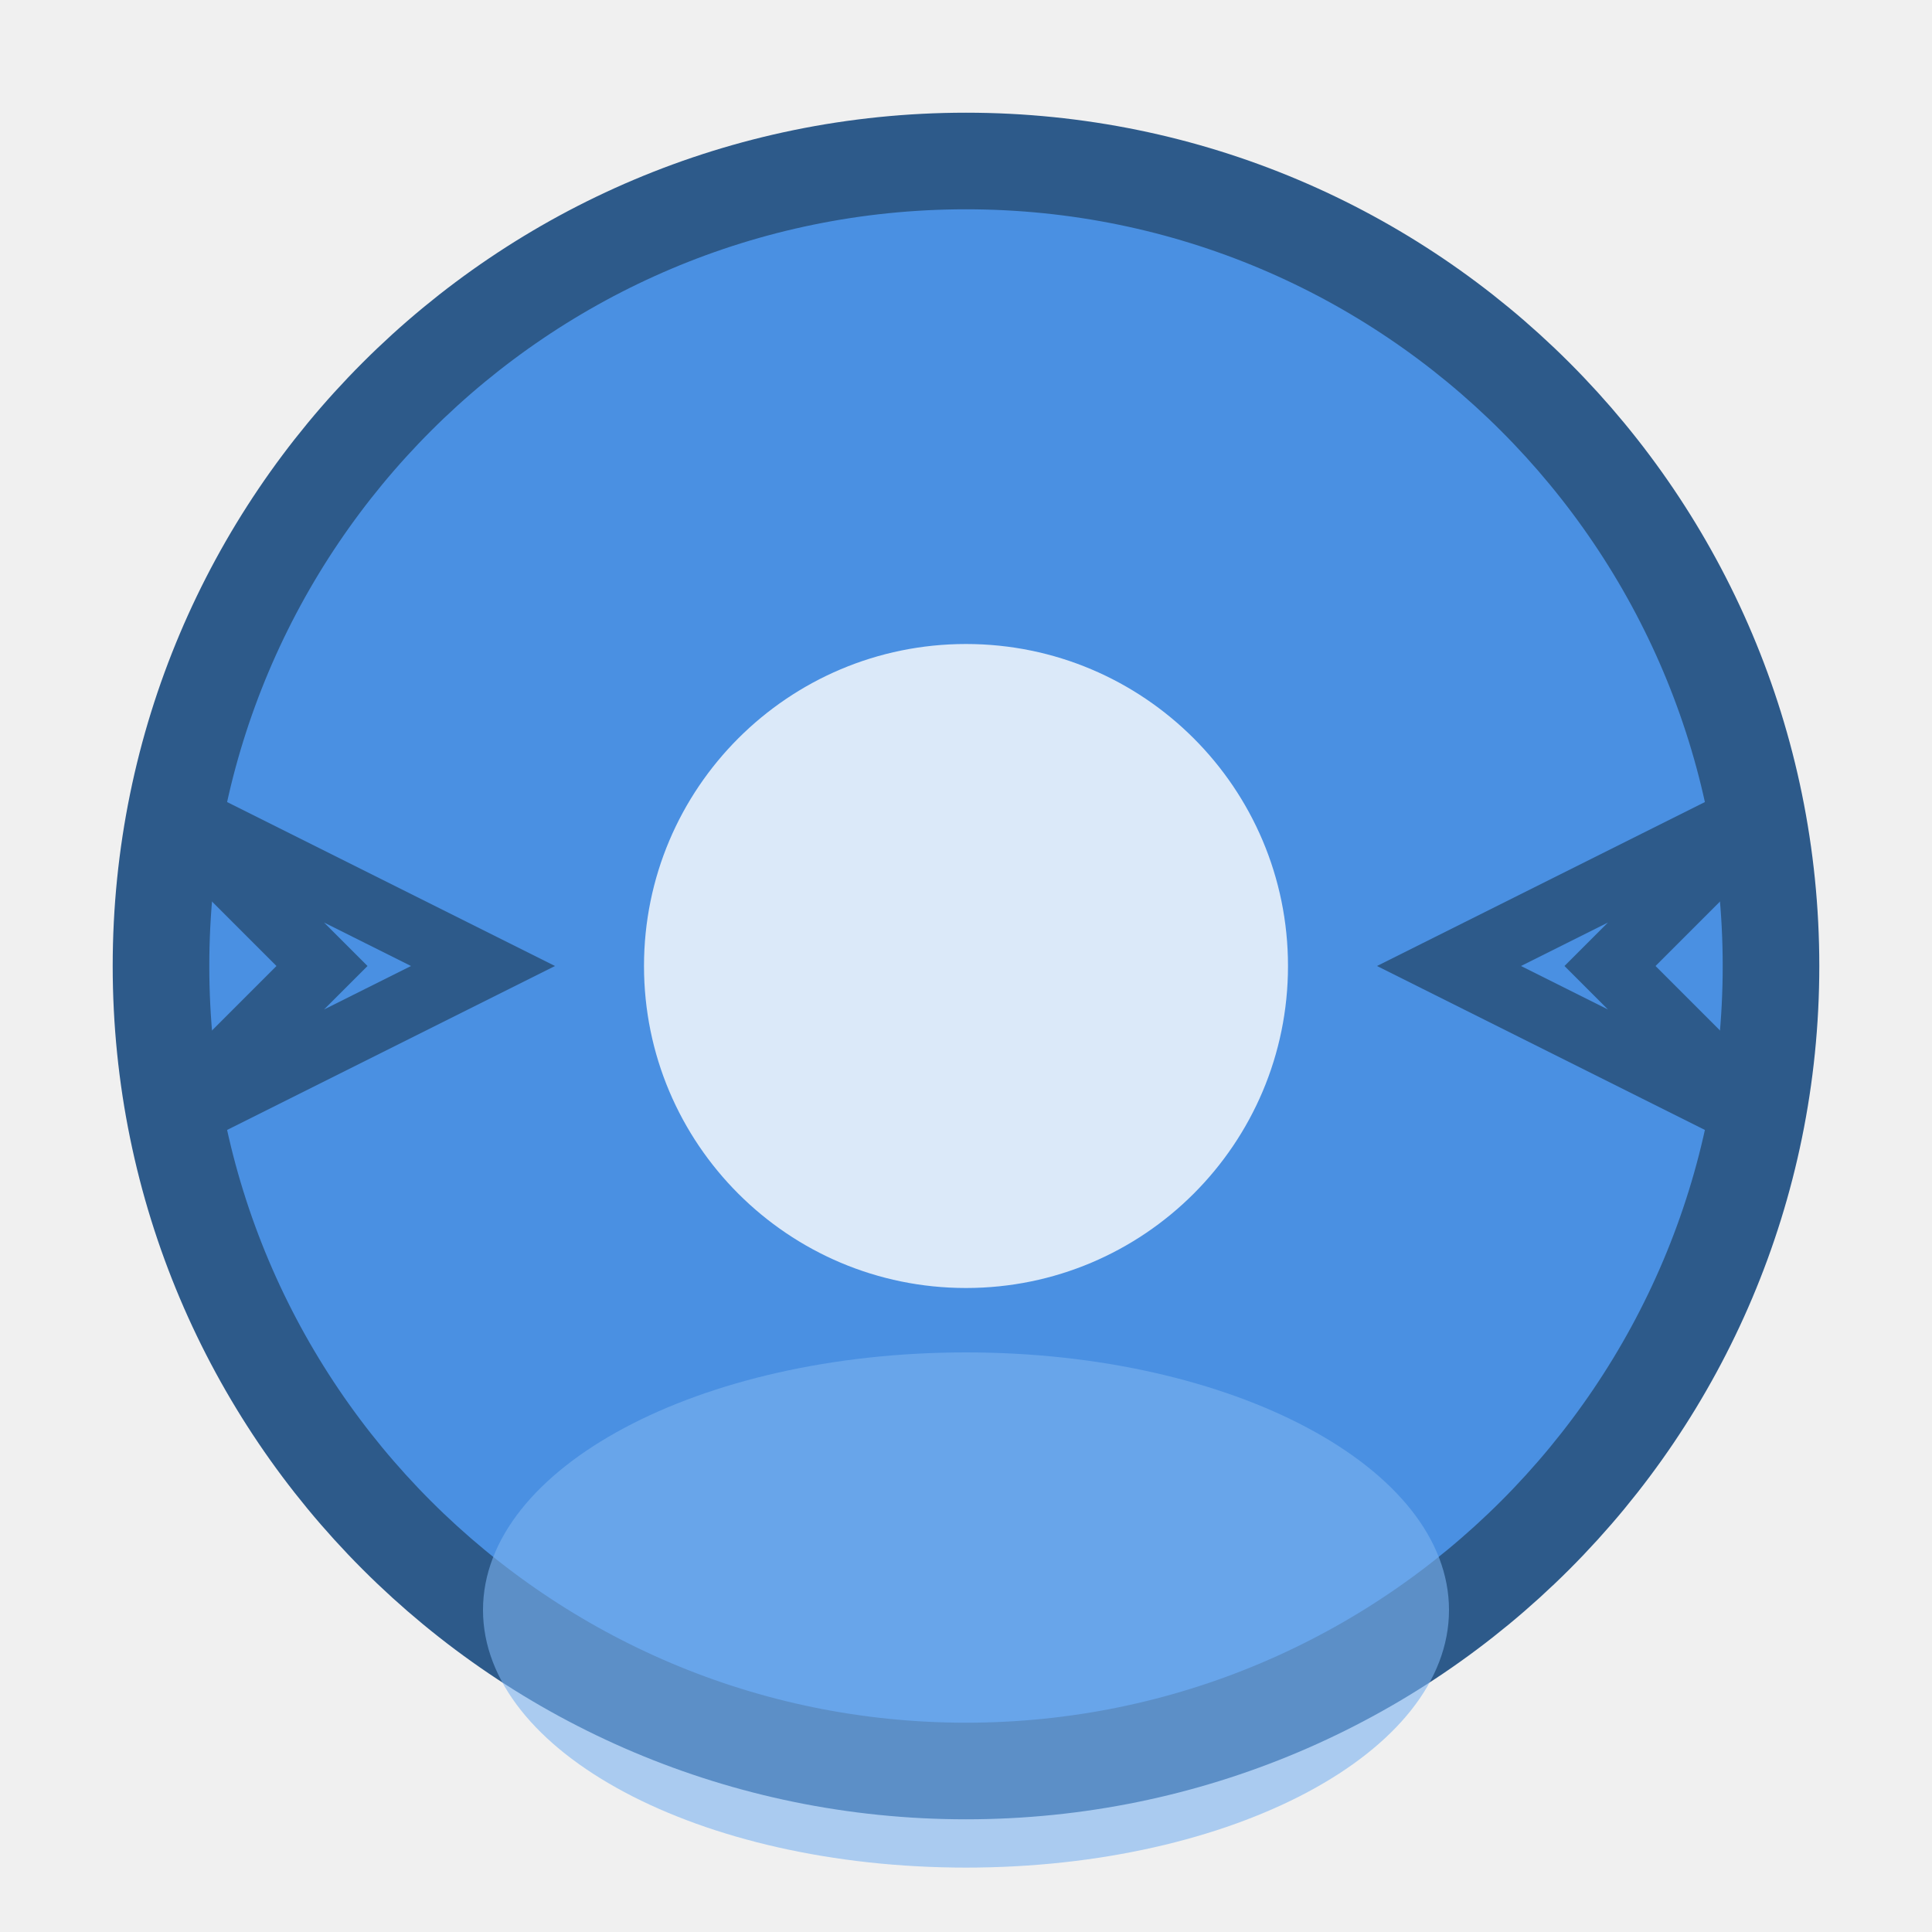
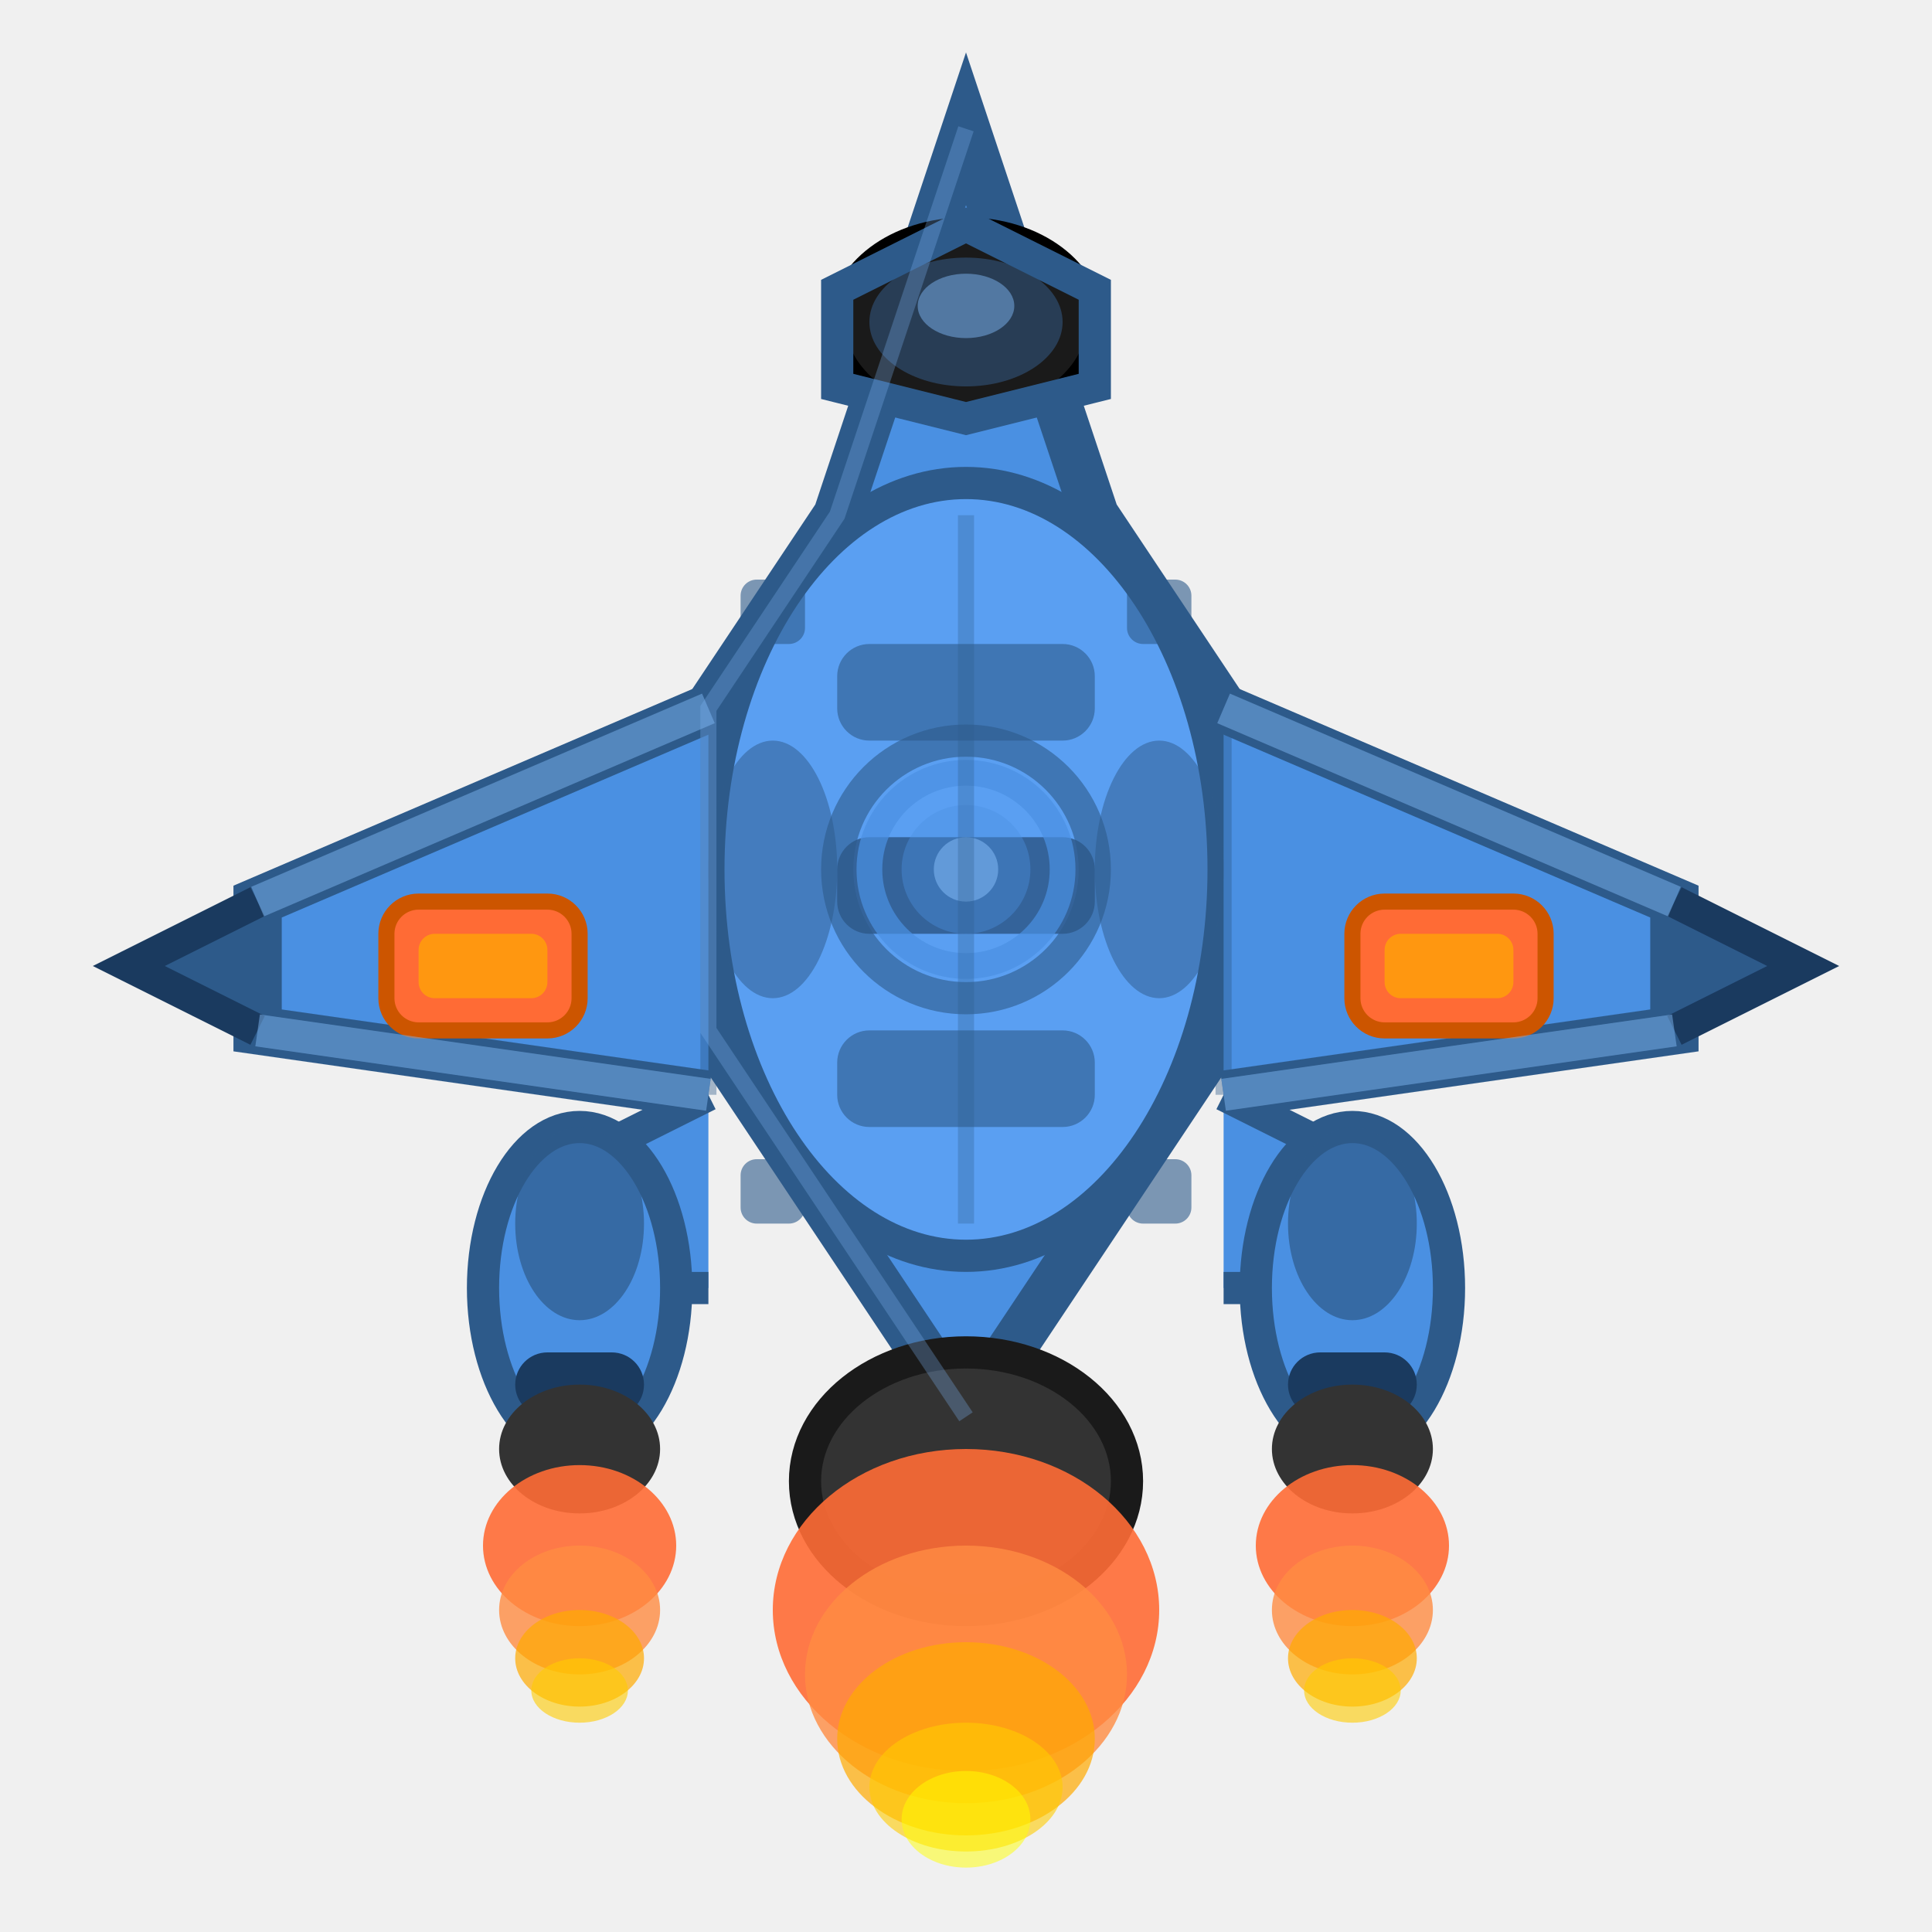
<svg xmlns="http://www.w3.org/2000/svg" width="60" height="60" viewBox="0 0 60 60">
-   <circle cx="30" cy="30" r="25" fill="#4a90e2" stroke="#2d5a8a" stroke-width="3" />
-   <circle cx="30" cy="30" r="10" fill="#ffffff" opacity="0.8" />
-   <ellipse cx="30" cy="50" rx="15" ry="8" fill="#7bb3f0" opacity="0.6" />
-   <path d="M 15 30 L 5 35 L 10 30 L 5 25 Z" fill="#4a90e2" stroke="#2d5a8a" stroke-width="2" />
-   <path d="M 45 30 L 55 35 L 50 30 L 55 25 Z" fill="#4a90e2" stroke="#2d5a8a" stroke-width="2" />
+   <path d="M 30 4 L 26 16 L 22 22 L 22 32 L 26 38 L 30 44 L 34 38 L 38 32 L 38 22 L 34 16 Z" fill="#4a90e2" stroke="#2d5a8a" stroke-width="1.5" />
+   <ellipse cx="30" cy="27" rx="8" ry="12" fill="#5a9ff2" stroke="#2d5a8a" stroke-width="1" />
+   <ellipse cx="30" cy="10" rx="4" ry="3" fill="#1a1a1a" stroke="#000000" stroke-width="0.5" />
+   <ellipse cx="30" cy="10" rx="3" ry="2" fill="#4a90e2" opacity="0.3" />
+   <ellipse cx="30" cy="9.5" rx="1.5" ry="1" fill="#7bb3f0" opacity="0.5" />
+   <path d="M 30 7 L 26 9 L 26 12 L 30 13 L 34 12 L 34 9 Z" fill="none" stroke="#2d5a8a" stroke-width="1" />
+   <path d="M 22 22 L 8 28 L 8 32 L 22 34" fill="#4a90e2" stroke="#2d5a8a" stroke-width="1.5" />
+   <path d="M 38 22 L 52 28 L 52 32 L 38 34" fill="#4a90e2" stroke="#2d5a8a" stroke-width="1.5" />
+   <path d="M 8 28 L 4 30 L 8 32" fill="#2d5a8a" stroke="#1a3a5f" stroke-width="1" />
+   <path d="M 52 28 L 56 30 L 52 32" fill="#2d5a8a" stroke="#1a3a5f" stroke-width="1" />
+   <rect x="12" y="28" width="6" height="4" fill="#ff6b35" stroke="#cc5500" stroke-width="0.5" rx="1" />
+   <rect x="42" y="28" width="6" height="4" fill="#ff6b35" stroke="#cc5500" stroke-width="0.5" rx="1" />
+   <rect x="13" y="29" width="4" height="2" fill="#ffaa00" opacity="0.7" rx="0.5" />
+   <rect x="43" y="29" width="4" height="2" fill="#ffaa00" opacity="0.7" rx="0.5" />
+   <path d="M 22 34 L 18 36 L 18 40 L 22 40" fill="#4a90e2" stroke="#2d5a8a" stroke-width="1" />
+   <path d="M 38 34 L 42 36 L 42 40 L 38 40" fill="#4a90e2" stroke="#2d5a8a" stroke-width="1" />
+   <ellipse cx="18" cy="40" rx="3" ry="5" fill="#4a90e2" stroke="#2d5a8a" stroke-width="1" />
+   <ellipse cx="42" cy="40" rx="3" ry="5" fill="#4a90e2" stroke="#2d5a8a" stroke-width="1" />
+   <ellipse cx="18" cy="38" rx="2" ry="3" fill="#2d5a8a" opacity="0.7" />
+   <ellipse cx="42" cy="38" rx="2" ry="3" fill="#2d5a8a" opacity="0.7" />
+   <rect x="16" y="42" width="4" height="2" fill="#1a3a5f" rx="1" />
+   <rect x="40" y="42" width="4" height="2" fill="#1a3a5f" rx="1" />
+   <ellipse cx="30" cy="46" rx="5" ry="4" fill="#333333" stroke="#1a1a1a" stroke-width="1" />
+   <ellipse cx="30" cy="50" rx="6" ry="5" fill="#ff6b35" opacity="0.9" />
+   <ellipse cx="30" cy="52" rx="5" ry="4" fill="#ff8c42" opacity="0.8" />
+   <ellipse cx="30" cy="54" rx="4" ry="3" fill="#ffaa00" opacity="0.7" />
+   <ellipse cx="30" cy="55.5" rx="3" ry="2" fill="#ffcc00" opacity="0.6" />
+   <ellipse cx="30" cy="56.5" rx="2" ry="1.5" fill="#ffff00" opacity="0.5" />
+   <ellipse cx="18" cy="45" rx="2.5" ry="2" fill="#333333" />
+   <ellipse cx="18" cy="48" rx="3" ry="2.5" fill="#ff6b35" opacity="0.9" />
+   <ellipse cx="18" cy="50" rx="2.5" ry="2" fill="#ff8c42" opacity="0.8" />
+   <ellipse cx="18" cy="51.5" rx="2" ry="1.5" fill="#ffaa00" opacity="0.7" />
+   <ellipse cx="18" cy="52.5" rx="1.5" ry="1" fill="#ffcc00" opacity="0.6" />
+   <ellipse cx="42" cy="45" rx="2.5" ry="2" fill="#333333" />
+   <ellipse cx="42" cy="48" rx="3" ry="2.5" fill="#ff6b35" opacity="0.9" />
+   <ellipse cx="42" cy="50" rx="2.5" ry="2" fill="#ff8c42" opacity="0.8" />
+   <ellipse cx="42" cy="51.5" rx="2" ry="1.5" fill="#ffaa00" opacity="0.7" />
+   <ellipse cx="42" cy="52.5" rx="1.5" ry="1" fill="#ffcc00" opacity="0.6" />
+   <rect x="26" y="20" width="8" height="3" fill="#2d5a8a" opacity="0.6" rx="1" />
+   <rect x="26" y="26" width="8" height="3" fill="#1a3a5f" opacity="0.6" rx="1" />
+   <rect x="26" y="32" width="8" height="3" fill="#2d5a8a" opacity="0.6" rx="1" />
+   <ellipse cx="24" cy="27" rx="2" ry="4" fill="#2d5a8a" opacity="0.5" />
+   <ellipse cx="36" cy="27" rx="2" ry="4" fill="#2d5a8a" opacity="0.5" />
+   <circle cx="30" cy="27" r="4" fill="none" stroke="#2d5a8a" stroke-width="1" opacity="0.6" />
+   <circle cx="30" cy="27" r="3" fill="none" stroke="#4a90e2" stroke-width="0.8" opacity="0.7" />
+   <circle cx="30" cy="27" r="2" fill="#4a90e2" opacity="0.4" />
+   <circle cx="30" cy="27" r="1" fill="#7bb3f0" opacity="0.6" />
+   <line x1="22" y1="22" x2="22" y2="34" stroke="#2d5a8a" stroke-width="0.5" opacity="0.4" />
+   <line x1="38" y1="22" x2="38" y2="34" stroke="#2d5a8a" stroke-width="0.5" opacity="0.4" />
+   <line x1="30" y1="16" x2="30" y2="38" stroke="#2d5a8a" stroke-width="0.5" opacity="0.3" />
+   <rect x="23" y="18" width="2" height="2" fill="#2d5a8a" opacity="0.6" rx="0.5" />
+   <rect x="35" y="18" width="2" height="2" fill="#2d5a8a" opacity="0.6" rx="0.5" />
+   <rect x="23" y="36" width="2" height="2" fill="#2d5a8a" opacity="0.6" rx="0.5" />
+   <rect x="35" y="36" width="2" height="2" fill="#2d5a8a" opacity="0.6" rx="0.5" />
+   <line x1="8" y1="28" x2="22" y2="22" stroke="#7bb3f0" stroke-width="1" opacity="0.5" />
+   <line x1="8" y1="32" x2="22" y2="34" stroke="#7bb3f0" stroke-width="1" opacity="0.5" />
+   <line x1="52" y1="28" x2="38" y2="22" stroke="#7bb3f0" stroke-width="1" opacity="0.5" />
+   <line x1="52" y1="32" x2="38" y2="34" stroke="#7bb3f0" stroke-width="1" opacity="0.5" />
+   <path d="M 30 4 L 26 16 L 22 22 L 22 32 L 26 38 L 30 44" fill="none" stroke="#7bb3f0" stroke-width="0.5" opacity="0.3" />
</svg>
